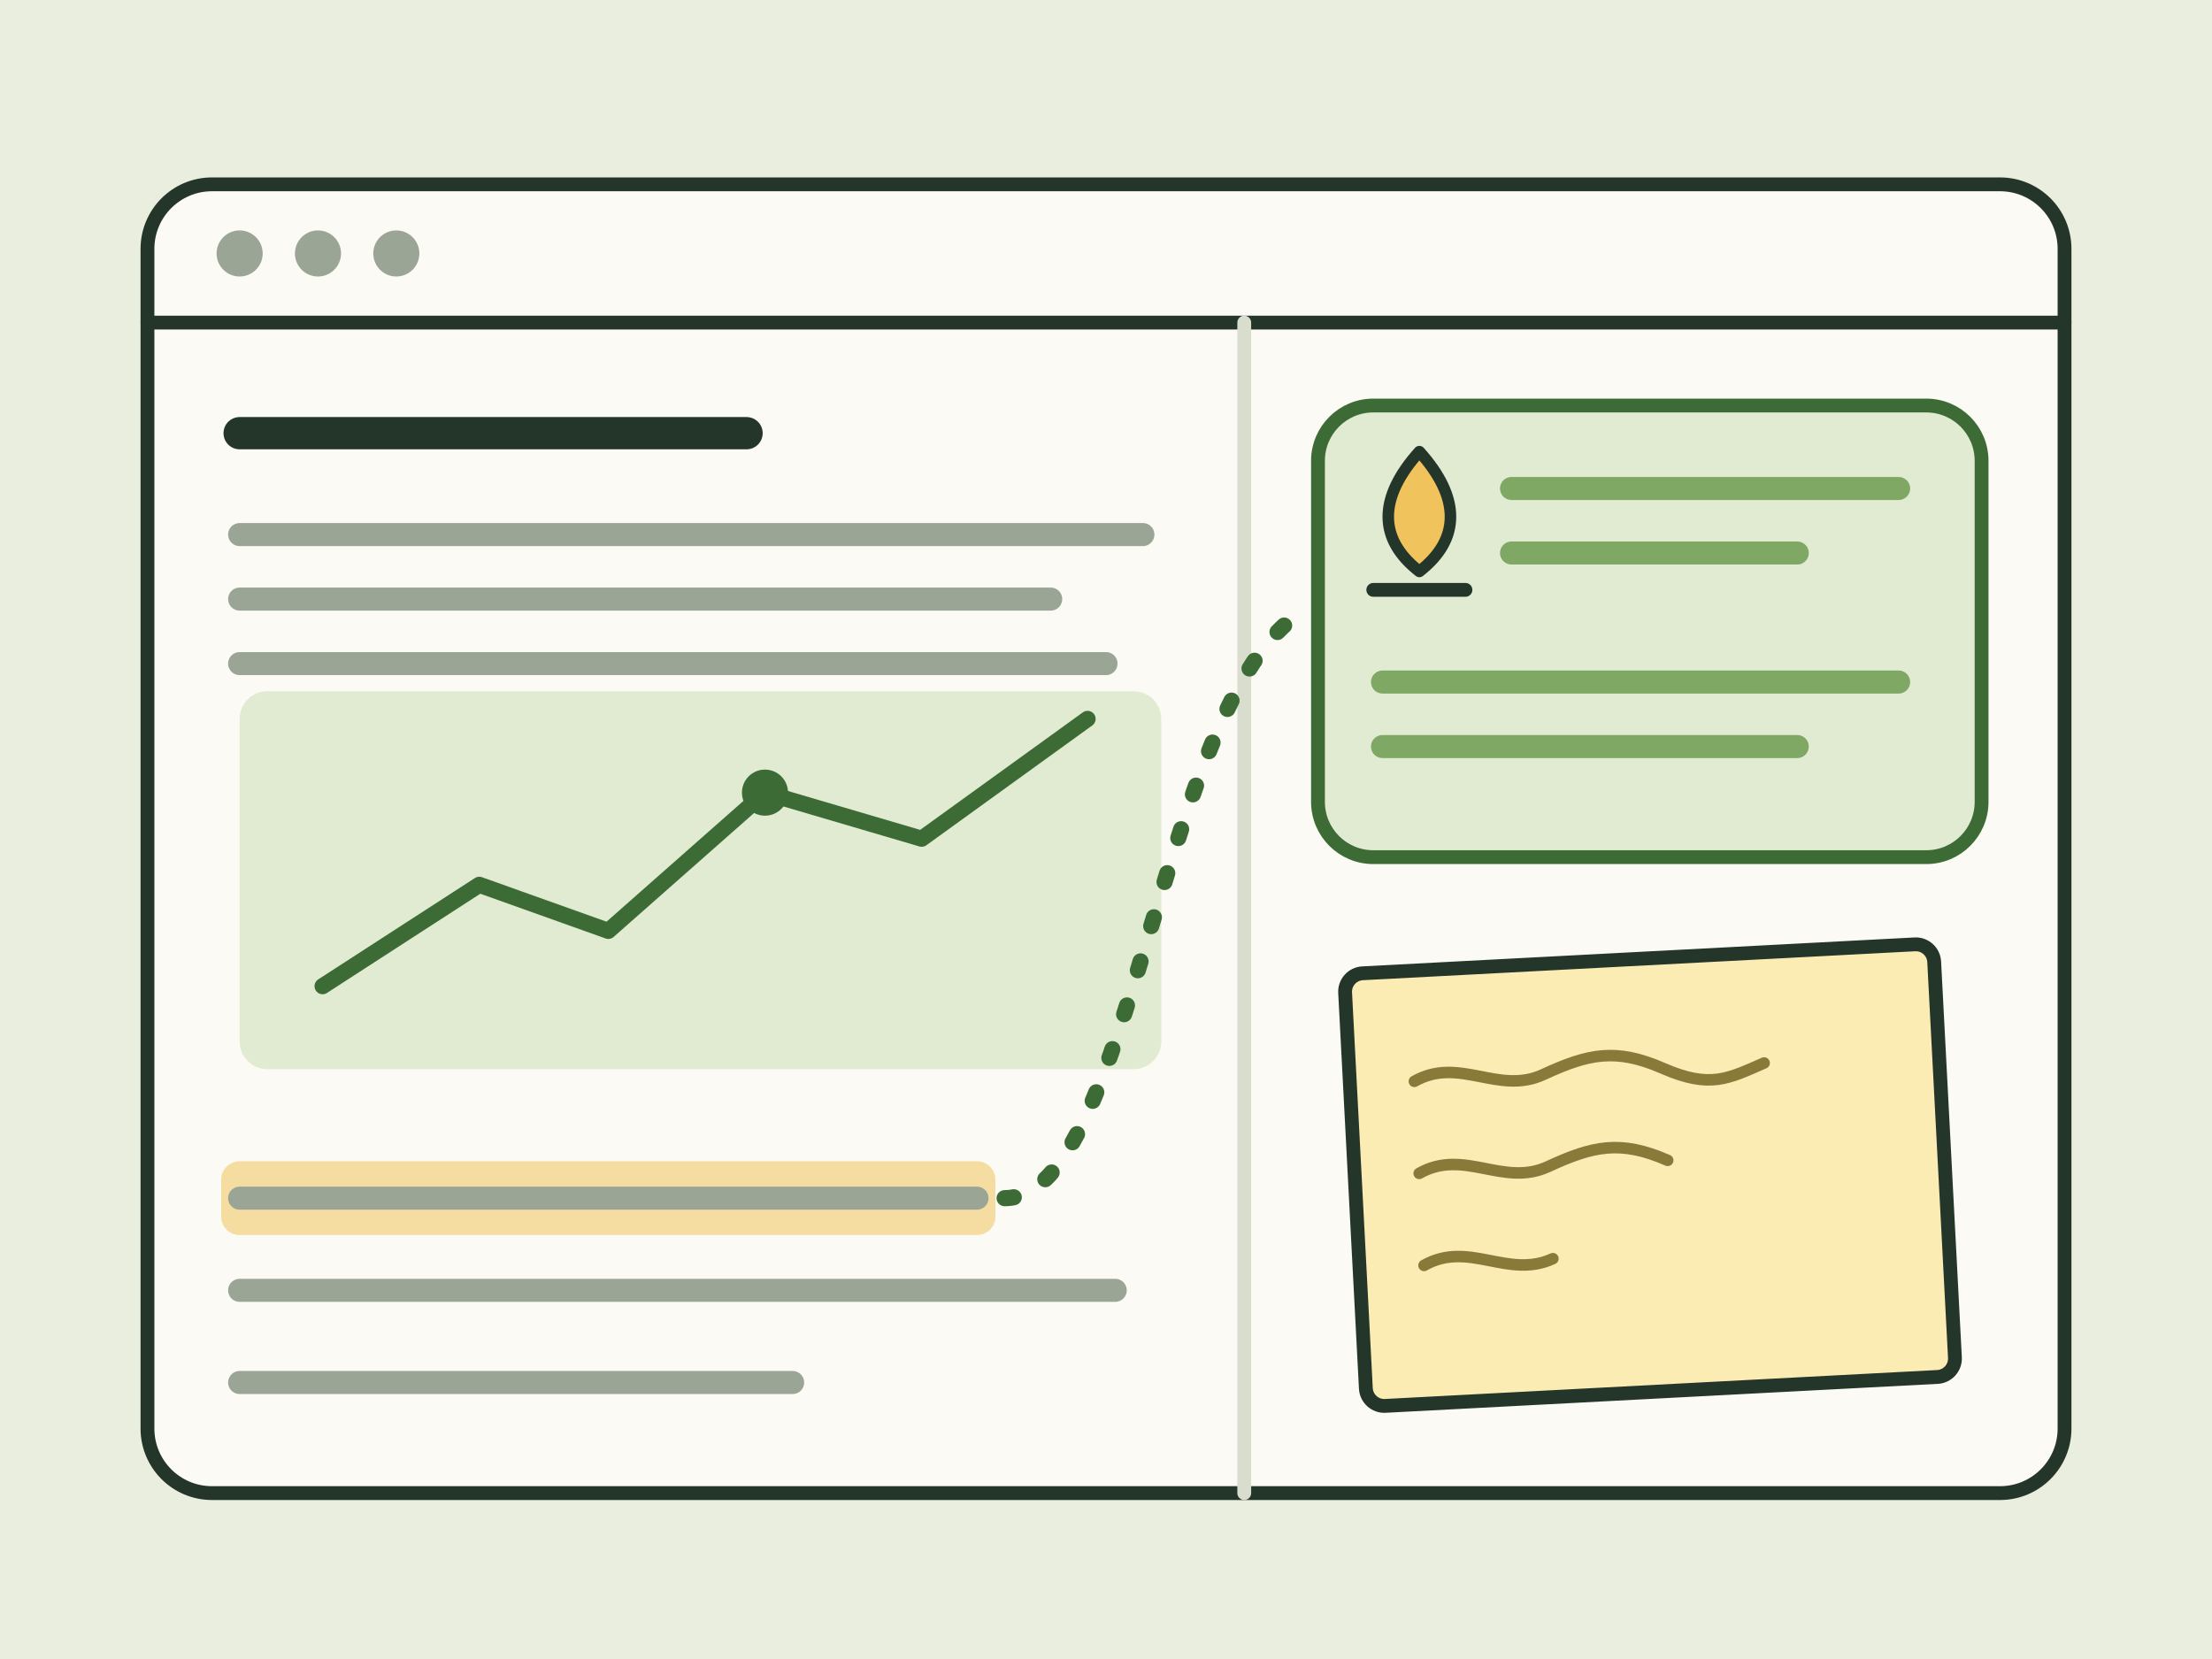
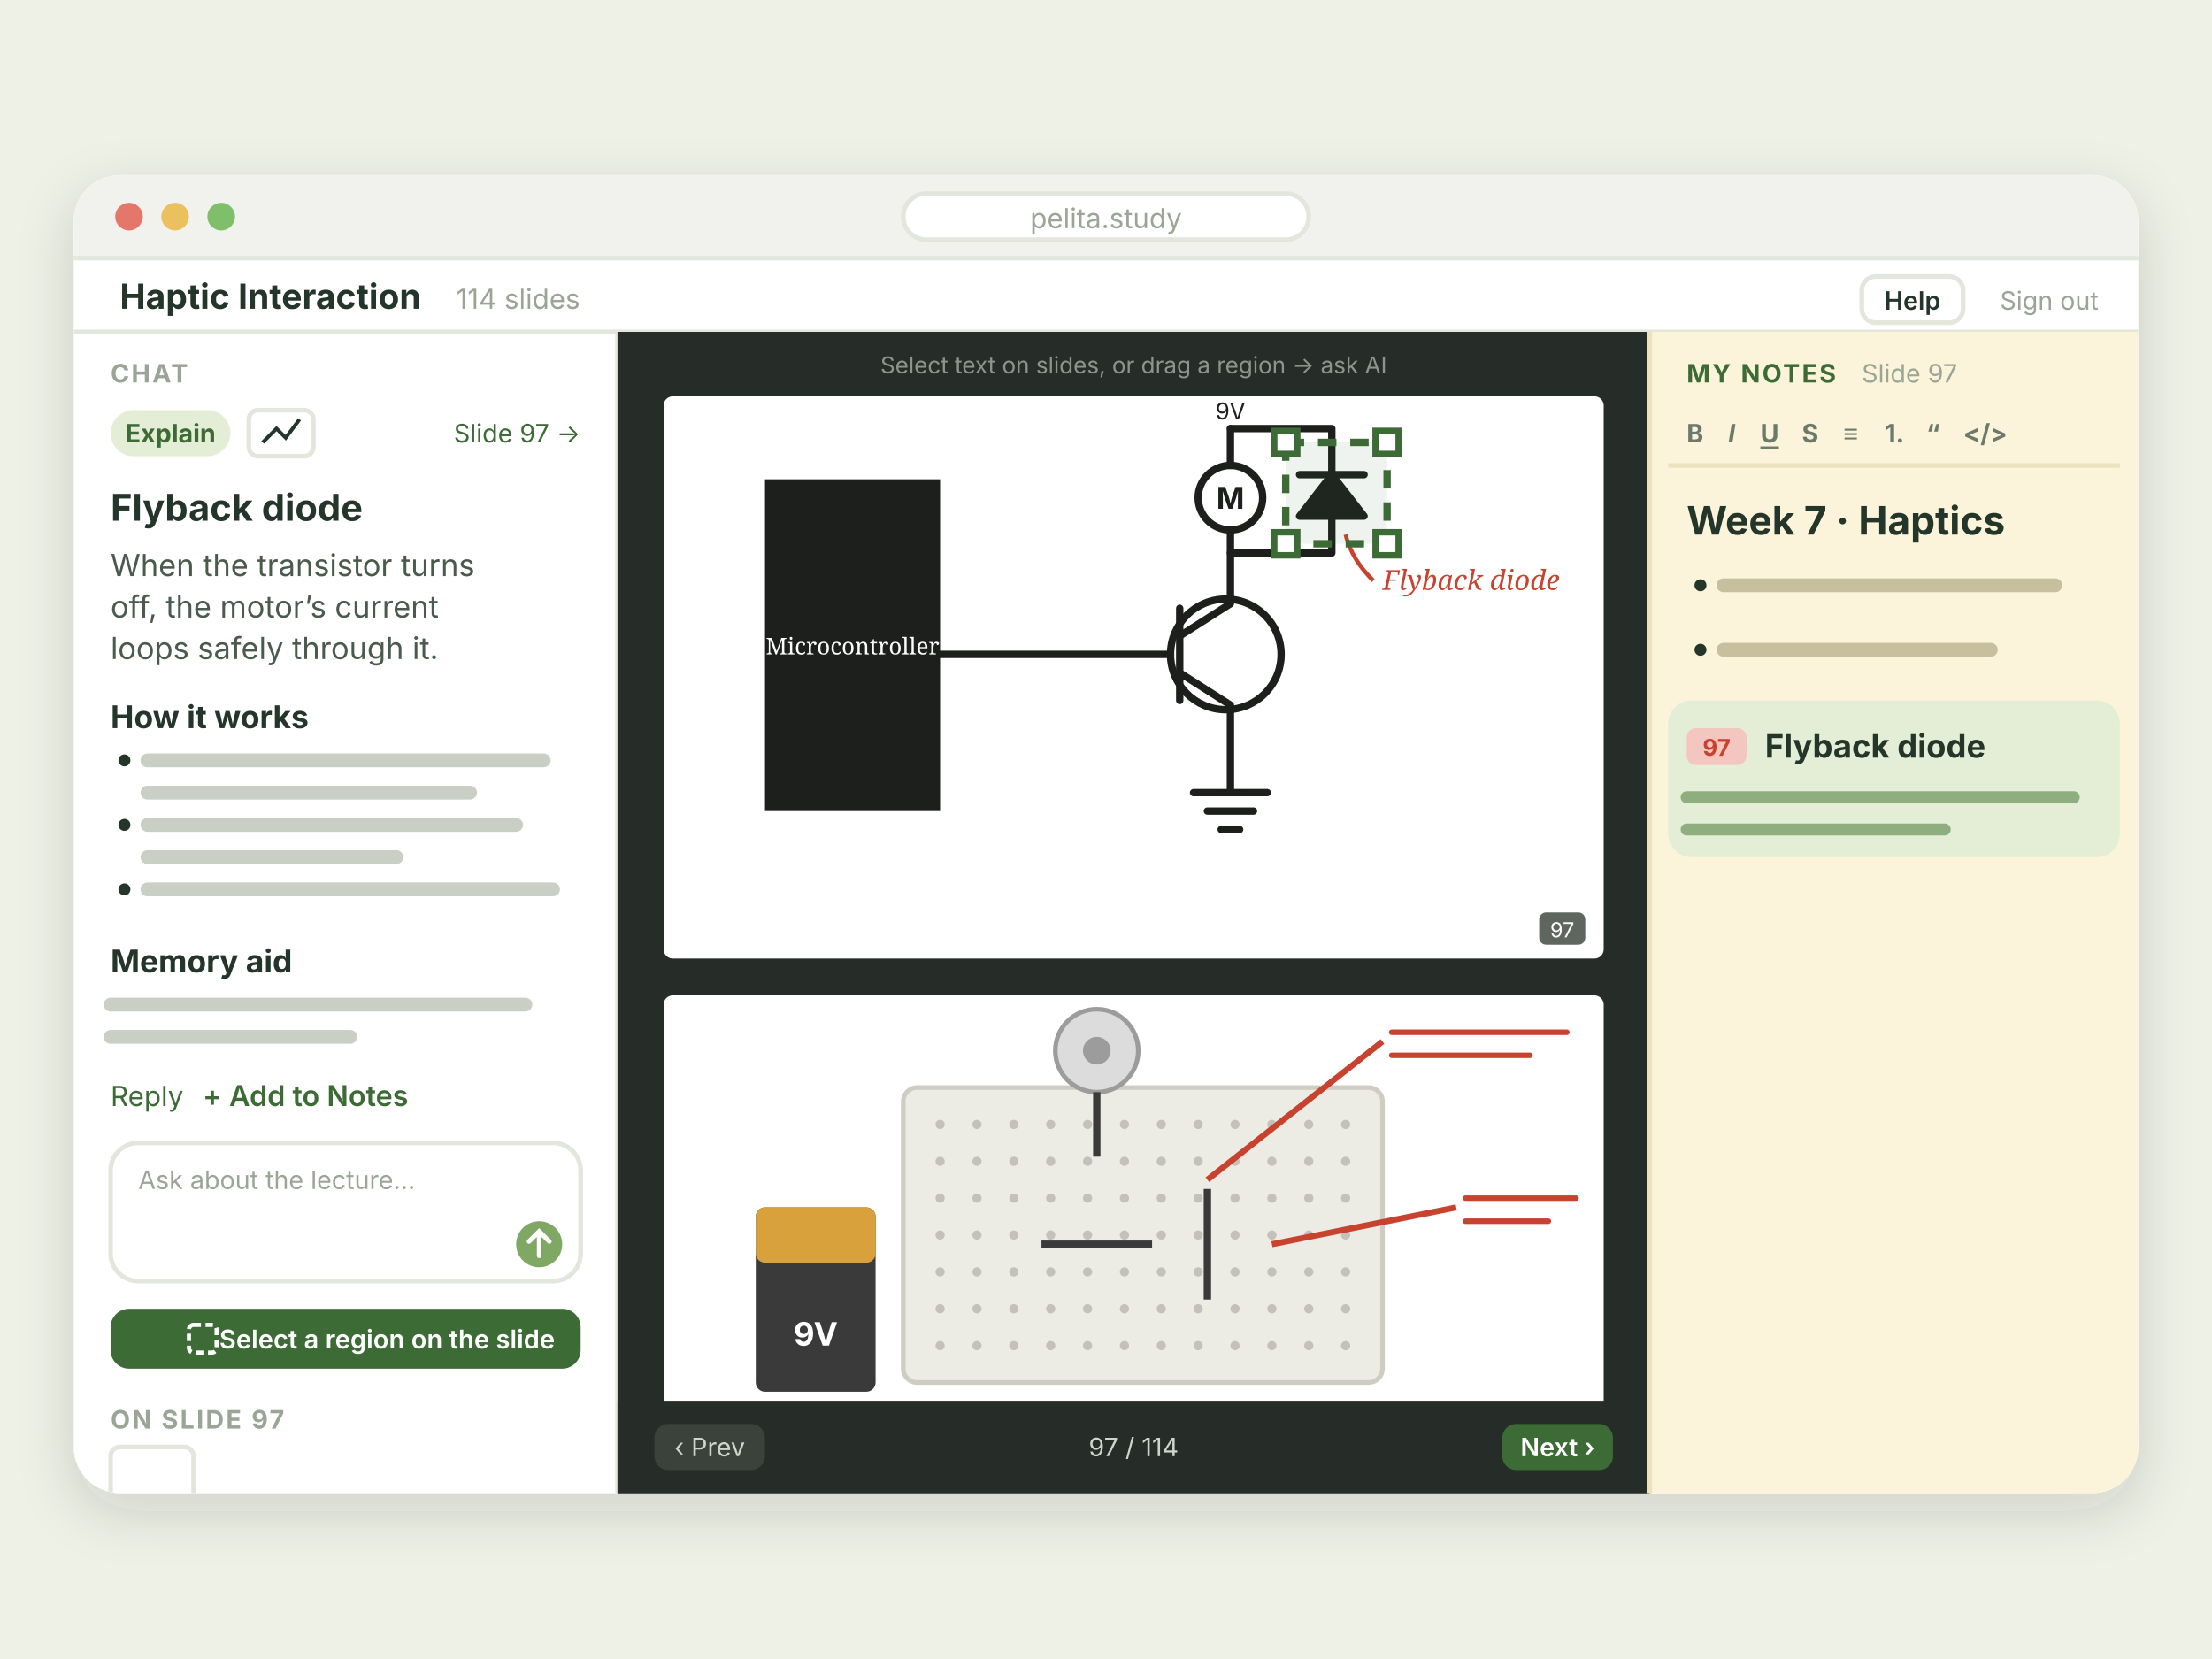
- <svg xmlns="http://www.w3.org/2000/svg" viewBox="0 0 480 360" width="960" height="720">
-   <defs />
-   <rect width="480" height="360" fill="#e9eedf" />
-   <g fill="none" stroke="#24352a" stroke-width="3" stroke-linecap="round" stroke-linejoin="round">
-     <rect x="32" y="40" width="416" height="284" rx="14" fill="#fbfaf4" />
-     <path d="M32 70h416" />
-     <g fill="#9aa596" stroke="none">
-       <circle cx="52" cy="55" r="5" />
-       <circle cx="69" cy="55" r="5" />
-       <circle cx="86" cy="55" r="5" />
-     </g>
-     <path d="M270 70v254" stroke="#d9ddce" />
-     <path d="M52 94h110" stroke="#24352a" stroke-width="7" />
-     <path d="M52 116h196" stroke="#9aa596" stroke-width="5" />
-     <path d="M52 130h176" stroke="#9aa596" stroke-width="5" />
-     <path d="M52 144h188" stroke="#9aa596" stroke-width="5" />
-     <rect x="52" y="150" width="200" height="82" rx="6" fill="#e1ebd2" stroke="none" />
-     <path d="M70 214L104 192L132 202L166 172L200 182L236 156" stroke="#3d6b35" stroke-width="3.5" />
-     <g fill="#3d6b35" stroke="none">
-       <circle cx="166" cy="172" r="5" />
-     </g>
-     <rect x="48" y="252" width="168" height="16" rx="4" fill="#f0c35c" fill-opacity=".55" stroke="none" />
-     <path d="M52 260h160" stroke="#9aa596" stroke-width="5" />
-     <path d="M52 280h190" stroke="#9aa596" stroke-width="5" />
-     <path d="M52 300h120" stroke="#9aa596" stroke-width="5" />
-     <path d="M218 260C246 260 252 148 284 132" stroke="#3d6b35" stroke-dasharray="2 8" stroke-width="3.5" />
-     <rect x="286" y="88" width="144" height="98" rx="12" fill="#e1ebd2" stroke="#3d6b35" />
-     <path d="M308 124c-9-7-9-16 0-26c9 10 9 19 0 26z" fill="#f0c35c" stroke-width="2.5" />
-     <path d="M298 128h20" stroke-width="3" />
-     <path d="M328 106h84" stroke="#7fa865" stroke-width="5" />
-     <path d="M328 120h62" stroke="#7fa865" stroke-width="5" />
-     <path d="M300 148h112" stroke="#7fa865" stroke-width="5" />
-     <path d="M300 162h90" stroke="#7fa865" stroke-width="5" />
-     <g transform="rotate(-3 358 254)">
-       <rect x="294" y="208" width="128" height="94" rx="4" fill="#fbecb4" />
-       <path d="M308 232c10-5 18 4 28 0s16-5 26 0 14 3 22 0M308 252c10-5 18 4 28 0s16-5 26 0M308 272c10-5 18 4 28 0" stroke="#8a7a3a" stroke-width="2.5" />
+ <svg xmlns="http://www.w3.org/2000/svg" viewBox="0 0 480 360" width="960" height="720" font-family="Inter, -apple-system, 'Helvetica Neue', Arial, sans-serif">
+   <defs>
+     <filter id="soft" x="-10%" y="-10%" width="120%" height="120%">
+       <feDropShadow dx="0" dy="4" stdDeviation="6" flood-color="#24352a" flood-opacity=".16" />
+     </filter>
+     <clipPath id="win">
+       <rect x="16" y="38" width="448" height="286" rx="10" />
+     </clipPath>
+     <clipPath id="stage">
+       <rect x="134" y="72" width="224" height="232" />
+     </clipPath>
+   </defs>
+   <rect width="480" height="360" fill="#eef1e6" />
+   <g filter="url(#soft)">
+     <rect x="16" y="38" width="448" height="286" rx="10" fill="#ffffff" />
+   </g>
+   <g clip-path="url(#win)">
+     <rect x="16" y="38" width="448" height="18" fill="#f1f2ee" />
+     <circle cx="28" cy="47" r="3" fill="#e5776a" />
+     <circle cx="38" cy="47" r="3" fill="#ebc160" />
+     <circle cx="48" cy="47" r="3" fill="#7fbf6a" />
+     <rect x="196" y="42" width="88" height="10" rx="5" fill="#fff" stroke="#e3e6dc" />
+     <text x="240" y="49.5" font-size="6" fill="#9aa596" text-anchor="middle">pelita.study</text>
+     <path d="M16 56h448" stroke="#e3e6dc" />
+     <text x="26" y="67" font-size="7.5" font-weight="700" fill="#24352a">Haptic Interaction</text>
+     <text x="99" y="67" font-size="6" fill="#9aa596">114 slides</text>
+     <rect x="404" y="60" width="22" height="10" rx="3" fill="#fff" stroke="#e3e6dc" />
+     <text x="415" y="67.2" font-size="5.5" font-weight="600" fill="#24352a" text-anchor="middle">Help</text>
+     <text x="434" y="67.2" font-size="5.5" fill="#9aa596">Sign out</text>
+     <path d="M16 72h448" stroke="#e3e6dc" />
+     <text x="24" y="83" font-size="5.5" font-weight="700" fill="#9aa596" letter-spacing=".08em">CHAT</text>
+     <rect x="24" y="89" width="26" height="10" rx="5" fill="#e4eed6" />
+     <text x="37" y="96" font-size="5.5" font-weight="700" fill="#3d6b35" text-anchor="middle">Explain</text>
+     <rect x="54" y="89" width="14" height="10" rx="2" fill="#fff" stroke="#e3e6dc" />
+     <path d="M57 96l3-3 2 2 3-4" fill="none" stroke="#24352a" stroke-width=".8" />
+     <text x="126" y="96" font-size="5.5" fill="#3d6b35" text-anchor="end">Slide 97 →</text>
+     <g id="answer">
+       <text id="ans-title" x="24" y="113" font-size="8" font-weight="700" fill="#24352a">Flyback diode</text>
+       <g font-size="6.6" fill="#4a5a4c">
+         <text id="ans-1" x="24" y="125">When the transistor turns</text>
+         <text id="ans-2" x="24" y="134">off, the motor’s current</text>
+         <text id="ans-3" x="24" y="143">loops safely through it.</text>
+       </g>
+       <text x="24" y="158" font-size="6.8" font-weight="700" fill="#24352a">How it works</text>
+       <g fill="#24352a">
+         <circle cx="27" cy="165" r="1.3" />
+         <circle cx="27" cy="179" r="1.3" />
+         <circle cx="27" cy="193" r="1.3" />
+       </g>
+       <path d="M32 165h86" stroke="#c9cfc4" stroke-width="3" stroke-linecap="round" />
+       <path d="M32 172h70" stroke="#c9cfc4" stroke-width="3" stroke-linecap="round" />
+       <path d="M32 179h80" stroke="#c9cfc4" stroke-width="3" stroke-linecap="round" />
+       <path d="M32 186h54" stroke="#c9cfc4" stroke-width="3" stroke-linecap="round" />
+       <path d="M32 193h88" stroke="#c9cfc4" stroke-width="3" stroke-linecap="round" />
+       <text x="24" y="211" font-size="6.8" font-weight="700" fill="#24352a">Memory aid</text>
+       <path d="M24 218h90" stroke="#c9cfc4" stroke-width="3" stroke-linecap="round" />
+       <path d="M24 225h52" stroke="#c9cfc4" stroke-width="3" stroke-linecap="round" />
+     </g>
+     <text x="24" y="240" font-size="6" fill="#3d6b35">Reply</text>
+     <g id="keep" class="btn" role="button" tabindex="0" aria-label="Add to notes">
+       <rect x="41" y="232.5" width="50" height="11" rx="3" fill="#e4eed6" fill-opacity="0" />
+       <text x="44" y="240" font-size="6.2" font-weight="600" fill="#3d6b35">+ Add to Notes</text>
+     </g>
+     <rect x="24" y="248" width="102" height="30" rx="6" fill="#fff" stroke="#e3e6dc" />
+     <text x="30" y="258" font-size="5.5" fill="#9aa596">Ask about the lecture…</text>
+     <circle cx="117" cy="270" r="5" fill="#7fa865" />
+     <path d="M117 272.5v-5M114.8 269.4l2.2-2.2 2.2 2.2" fill="none" stroke="#fff" stroke-width="1" stroke-linecap="round" />
+     <rect x="24" y="284" width="102" height="13" rx="4" fill="#3d6b35" />
+     <rect x="41" y="287.5" width="6" height="6" rx="1" fill="none" stroke="#fff" stroke-width=".9" stroke-dasharray="1.6 1" />
+     <text x="84" y="292.6" font-size="5.6" font-weight="600" fill="#fff" text-anchor="middle">Select a region on the slide</text>
+     <text x="24" y="310" font-size="5.5" font-weight="700" fill="#9aa596" letter-spacing=".08em">ON SLIDE 97</text>
+     <rect x="24" y="314" width="18" height="12" rx="2" fill="#fff" stroke="#e3e6dc" />
+     <path d="M134 72v252" stroke="#e3e6dc" />
+     <rect x="134" y="72" width="224" height="252" fill="#262c27" />
+     <g clip-path="url(#stage)">
+       <text x="246" y="81" font-size="5" fill="#8c958d" text-anchor="middle">Select text on slides, or drag a region → ask AI</text>
+       <rect x="144" y="86" width="204" height="122" rx="2" fill="#fff" />
+       <rect x="166" y="104" width="38" height="72" fill="#1d1f1d" />
+       <text x="185" y="142" font-size="5" fill="#fff" text-anchor="middle" font-family="Georgia, serif">Microcontroller</text>
+       <g fill="none" stroke="#1d1f1d" stroke-width="1.6" stroke-linecap="round" stroke-linejoin="round">
+         <path d="M204 142h50" />
+         <path d="M256 132v20" />
+         <circle cx="266" cy="142" r="12" />
+         <path d="M256 138l11-7v-16M256 146l11 7v19" />
+         <circle cx="267" cy="108" r="7" />
+         <path d="M267 101v-8M267 115v0M267 115h0" />
+         <path d="M267 120h22v-10M289 104v-11h-22" />
+         <path d="M282 112h14l-7-9z" fill="#1d1f1d" />
+         <path d="M282 103h14" />
+         <path d="M259 172h16M262 176h10M265 180h4" />
+       </g>
+       <text x="267" y="110.4" font-size="6.5" font-weight="700" fill="#1d1f1d" text-anchor="middle">M</text>
+       <text x="267" y="91" font-size="5" fill="#1d1f1d" text-anchor="middle">9V</text>
+       <text x="300" y="128" font-size="6" fill="#c8432f" font-style="italic" font-family="Georgia, serif">Flyback diode</text>
+       <path d="M298 126c-3-3-5-6-6-10" fill="none" stroke="#c8432f" stroke-width=".9" />
+       <rect x="334" y="198" width="10" height="7" rx="1.5" fill="#5f665f" />
+       <text x="339" y="203.4" font-size="4.5" fill="#fff" text-anchor="middle">97</text>
+       <g id="sel" pointer-events="none">
+         <rect id="sel-box" x="279" y="96" width="22" height="22" fill="#3d6b35" fill-opacity=".08" stroke="#3d6b35" stroke-width="1.6" stroke-dasharray="4 3" />
+         <g fill="#fff" stroke="#3d6b35" stroke-width="1.4">
+           <rect class="h" x="276.5" y="93.5" width="5" height="5" />
+           <rect class="h" x="298.5" y="93.5" width="5" height="5" />
+           <rect class="h" x="276.5" y="115.5" width="5" height="5" />
+           <rect class="h" x="298.5" y="115.5" width="5" height="5" />
+         </g>
+       </g>
+       <rect x="144" y="216" width="204" height="100" rx="2" fill="#fff" />
+       <rect x="196" y="236" width="104" height="64" rx="3" fill="#ecebe4" stroke="#cfcdc3" />
+       <g fill="#c4c2b8">
+         <circle cx="204" cy="244" r="1" />
+         <circle cx="204" cy="252" r="1" />
+         <circle cx="204" cy="260" r="1" />
+         <circle cx="204" cy="268" r="1" />
+         <circle cx="204" cy="276" r="1" />
+         <circle cx="204" cy="284" r="1" />
+         <circle cx="204" cy="292" r="1" />
+         <circle cx="212" cy="244" r="1" />
+         <circle cx="212" cy="252" r="1" />
+         <circle cx="212" cy="260" r="1" />
+         <circle cx="212" cy="268" r="1" />
+         <circle cx="212" cy="276" r="1" />
+         <circle cx="212" cy="284" r="1" />
+         <circle cx="212" cy="292" r="1" />
+         <circle cx="220" cy="244" r="1" />
+         <circle cx="220" cy="252" r="1" />
+         <circle cx="220" cy="260" r="1" />
+         <circle cx="220" cy="268" r="1" />
+         <circle cx="220" cy="276" r="1" />
+         <circle cx="220" cy="284" r="1" />
+         <circle cx="220" cy="292" r="1" />
+         <circle cx="228" cy="244" r="1" />
+         <circle cx="228" cy="252" r="1" />
+         <circle cx="228" cy="260" r="1" />
+         <circle cx="228" cy="268" r="1" />
+         <circle cx="228" cy="276" r="1" />
+         <circle cx="228" cy="284" r="1" />
+         <circle cx="228" cy="292" r="1" />
+         <circle cx="236" cy="244" r="1" />
+         <circle cx="236" cy="252" r="1" />
+         <circle cx="236" cy="260" r="1" />
+         <circle cx="236" cy="268" r="1" />
+         <circle cx="236" cy="276" r="1" />
+         <circle cx="236" cy="284" r="1" />
+         <circle cx="236" cy="292" r="1" />
+         <circle cx="244" cy="244" r="1" />
+         <circle cx="244" cy="252" r="1" />
+         <circle cx="244" cy="260" r="1" />
+         <circle cx="244" cy="268" r="1" />
+         <circle cx="244" cy="276" r="1" />
+         <circle cx="244" cy="284" r="1" />
+         <circle cx="244" cy="292" r="1" />
+         <circle cx="252" cy="244" r="1" />
+         <circle cx="252" cy="252" r="1" />
+         <circle cx="252" cy="260" r="1" />
+         <circle cx="252" cy="268" r="1" />
+         <circle cx="252" cy="276" r="1" />
+         <circle cx="252" cy="284" r="1" />
+         <circle cx="252" cy="292" r="1" />
+         <circle cx="260" cy="244" r="1" />
+         <circle cx="260" cy="252" r="1" />
+         <circle cx="260" cy="260" r="1" />
+         <circle cx="260" cy="268" r="1" />
+         <circle cx="260" cy="276" r="1" />
+         <circle cx="260" cy="284" r="1" />
+         <circle cx="260" cy="292" r="1" />
+         <circle cx="268" cy="244" r="1" />
+         <circle cx="268" cy="252" r="1" />
+         <circle cx="268" cy="260" r="1" />
+         <circle cx="268" cy="268" r="1" />
+         <circle cx="268" cy="276" r="1" />
+         <circle cx="268" cy="284" r="1" />
+         <circle cx="268" cy="292" r="1" />
+         <circle cx="276" cy="244" r="1" />
+         <circle cx="276" cy="252" r="1" />
+         <circle cx="276" cy="260" r="1" />
+         <circle cx="276" cy="268" r="1" />
+         <circle cx="276" cy="276" r="1" />
+         <circle cx="276" cy="284" r="1" />
+         <circle cx="276" cy="292" r="1" />
+         <circle cx="284" cy="244" r="1" />
+         <circle cx="284" cy="252" r="1" />
+         <circle cx="284" cy="260" r="1" />
+         <circle cx="284" cy="268" r="1" />
+         <circle cx="284" cy="276" r="1" />
+         <circle cx="284" cy="284" r="1" />
+         <circle cx="284" cy="292" r="1" />
+         <circle cx="292" cy="244" r="1" />
+         <circle cx="292" cy="252" r="1" />
+         <circle cx="292" cy="260" r="1" />
+         <circle cx="292" cy="268" r="1" />
+         <circle cx="292" cy="276" r="1" />
+         <circle cx="292" cy="284" r="1" />
+         <circle cx="292" cy="292" r="1" />
+       </g>
+       <rect x="164" y="262" width="26" height="40" rx="2" fill="#3a3a3a" />
+       <rect x="164" y="262" width="26" height="12" rx="2" fill="#d9a13b" />
+       <text x="177" y="292" font-size="7" font-weight="700" fill="#fff" text-anchor="middle">9V</text>
+       <circle cx="238" cy="228" r="9" fill="#dcdcdc" stroke="#9c9c9c" />
+       <circle cx="238" cy="228" r="3" fill="#9c9c9c" />
+       <path d="M238 237v14M226 270h24M262 258v24" stroke="#3a3a3a" stroke-width="1.6" />
+       <path d="M300 226l-38 30M316 262l-40 8" stroke="#c8432f" stroke-width="1.3" />
+       <path d="M302 224h38" stroke="#c8432f" stroke-width="1.2" stroke-linecap="round" />
+       <path d="M302 229h30" stroke="#c8432f" stroke-width="1.2" stroke-linecap="round" />
+       <path d="M318 260h24" stroke="#c8432f" stroke-width="1.2" stroke-linecap="round" />
+       <path d="M318 265h18" stroke="#c8432f" stroke-width="1.2" stroke-linecap="round" />
+     </g>
+     <rect x="134" y="304" width="224" height="20" fill="#262c27" />
+     <rect x="142" y="309" width="24" height="10" rx="3" fill="#3a423b" />
+     <text x="154" y="316" font-size="5.5" fill="#cfd5cc" text-anchor="middle">‹ Prev</text>
+     <text x="246" y="316" font-size="5.5" fill="#cfd5cc" text-anchor="middle">97 / 114</text>
+     <rect x="326" y="309" width="24" height="10" rx="3" fill="#3d6b35" />
+     <text x="338" y="316" font-size="5.5" font-weight="600" fill="#fff" text-anchor="middle">Next ›</text>
+     <rect x="358" y="72" width="106" height="252" fill="#fbf4da" />
+     <path d="M358 72v252" stroke="#ece2bd" />
+     <text x="366" y="83" font-size="5.5" font-weight="700" fill="#3d6b35" letter-spacing=".08em">MY NOTES</text>
+     <text x="404" y="83" font-size="5.5" fill="#9aa596">Slide 97</text>
+     <g font-size="5.5" fill="#6b7a6c" font-weight="700">
+       <text x="366" y="96">B</text>
+       <text x="375" y="96" font-style="italic">I</text>
+       <text x="382" y="96" text-decoration="underline">U</text>
+       <text x="391" y="96">S</text>
+       <text x="400" y="96">≡</text>
+       <text x="409" y="96">1.</text>
+       <text x="418" y="96">“</text>
+       <text x="426" y="96">&lt;/&gt;</text>
+     </g>
+     <path d="M362 101h98" stroke="#ece2bd" />
+     <text x="366" y="116" font-size="8.5" font-weight="700" fill="#24352a">Week 7 · Haptics</text>
+     <g fill="#24352a">
+       <circle cx="369" cy="127" r="1.3" />
+       <circle cx="369" cy="141" r="1.3" />
+     </g>
+     <path d="M374 127h72" stroke="#c7bf9e" stroke-width="3" stroke-linecap="round" />
+     <path d="M374 141h58" stroke="#c7bf9e" stroke-width="3" stroke-linecap="round" />
+     <g id="kept">
+       <g class="kept">
+         <rect x="362" y="152" width="98" height="34" rx="5" fill="#e4eed6" />
+         <rect x="366" y="158" width="13" height="8" rx="2" fill="#f4c6c0" />
+         <text x="372.5" y="164" font-size="5" font-weight="700" fill="#c8432f" text-anchor="middle">97</text>
+         <text x="383" y="164.4" font-size="7" font-weight="700" fill="#24352a">Flyback diode</text>
+         <path d="M366 173h84" stroke="#8fae7f" stroke-width="2.6" stroke-linecap="round" />
+         <path d="M366 180h56" stroke="#8fae7f" stroke-width="2.6" stroke-linecap="round" />
+       </g>
    </g>
  </g>
</svg>
